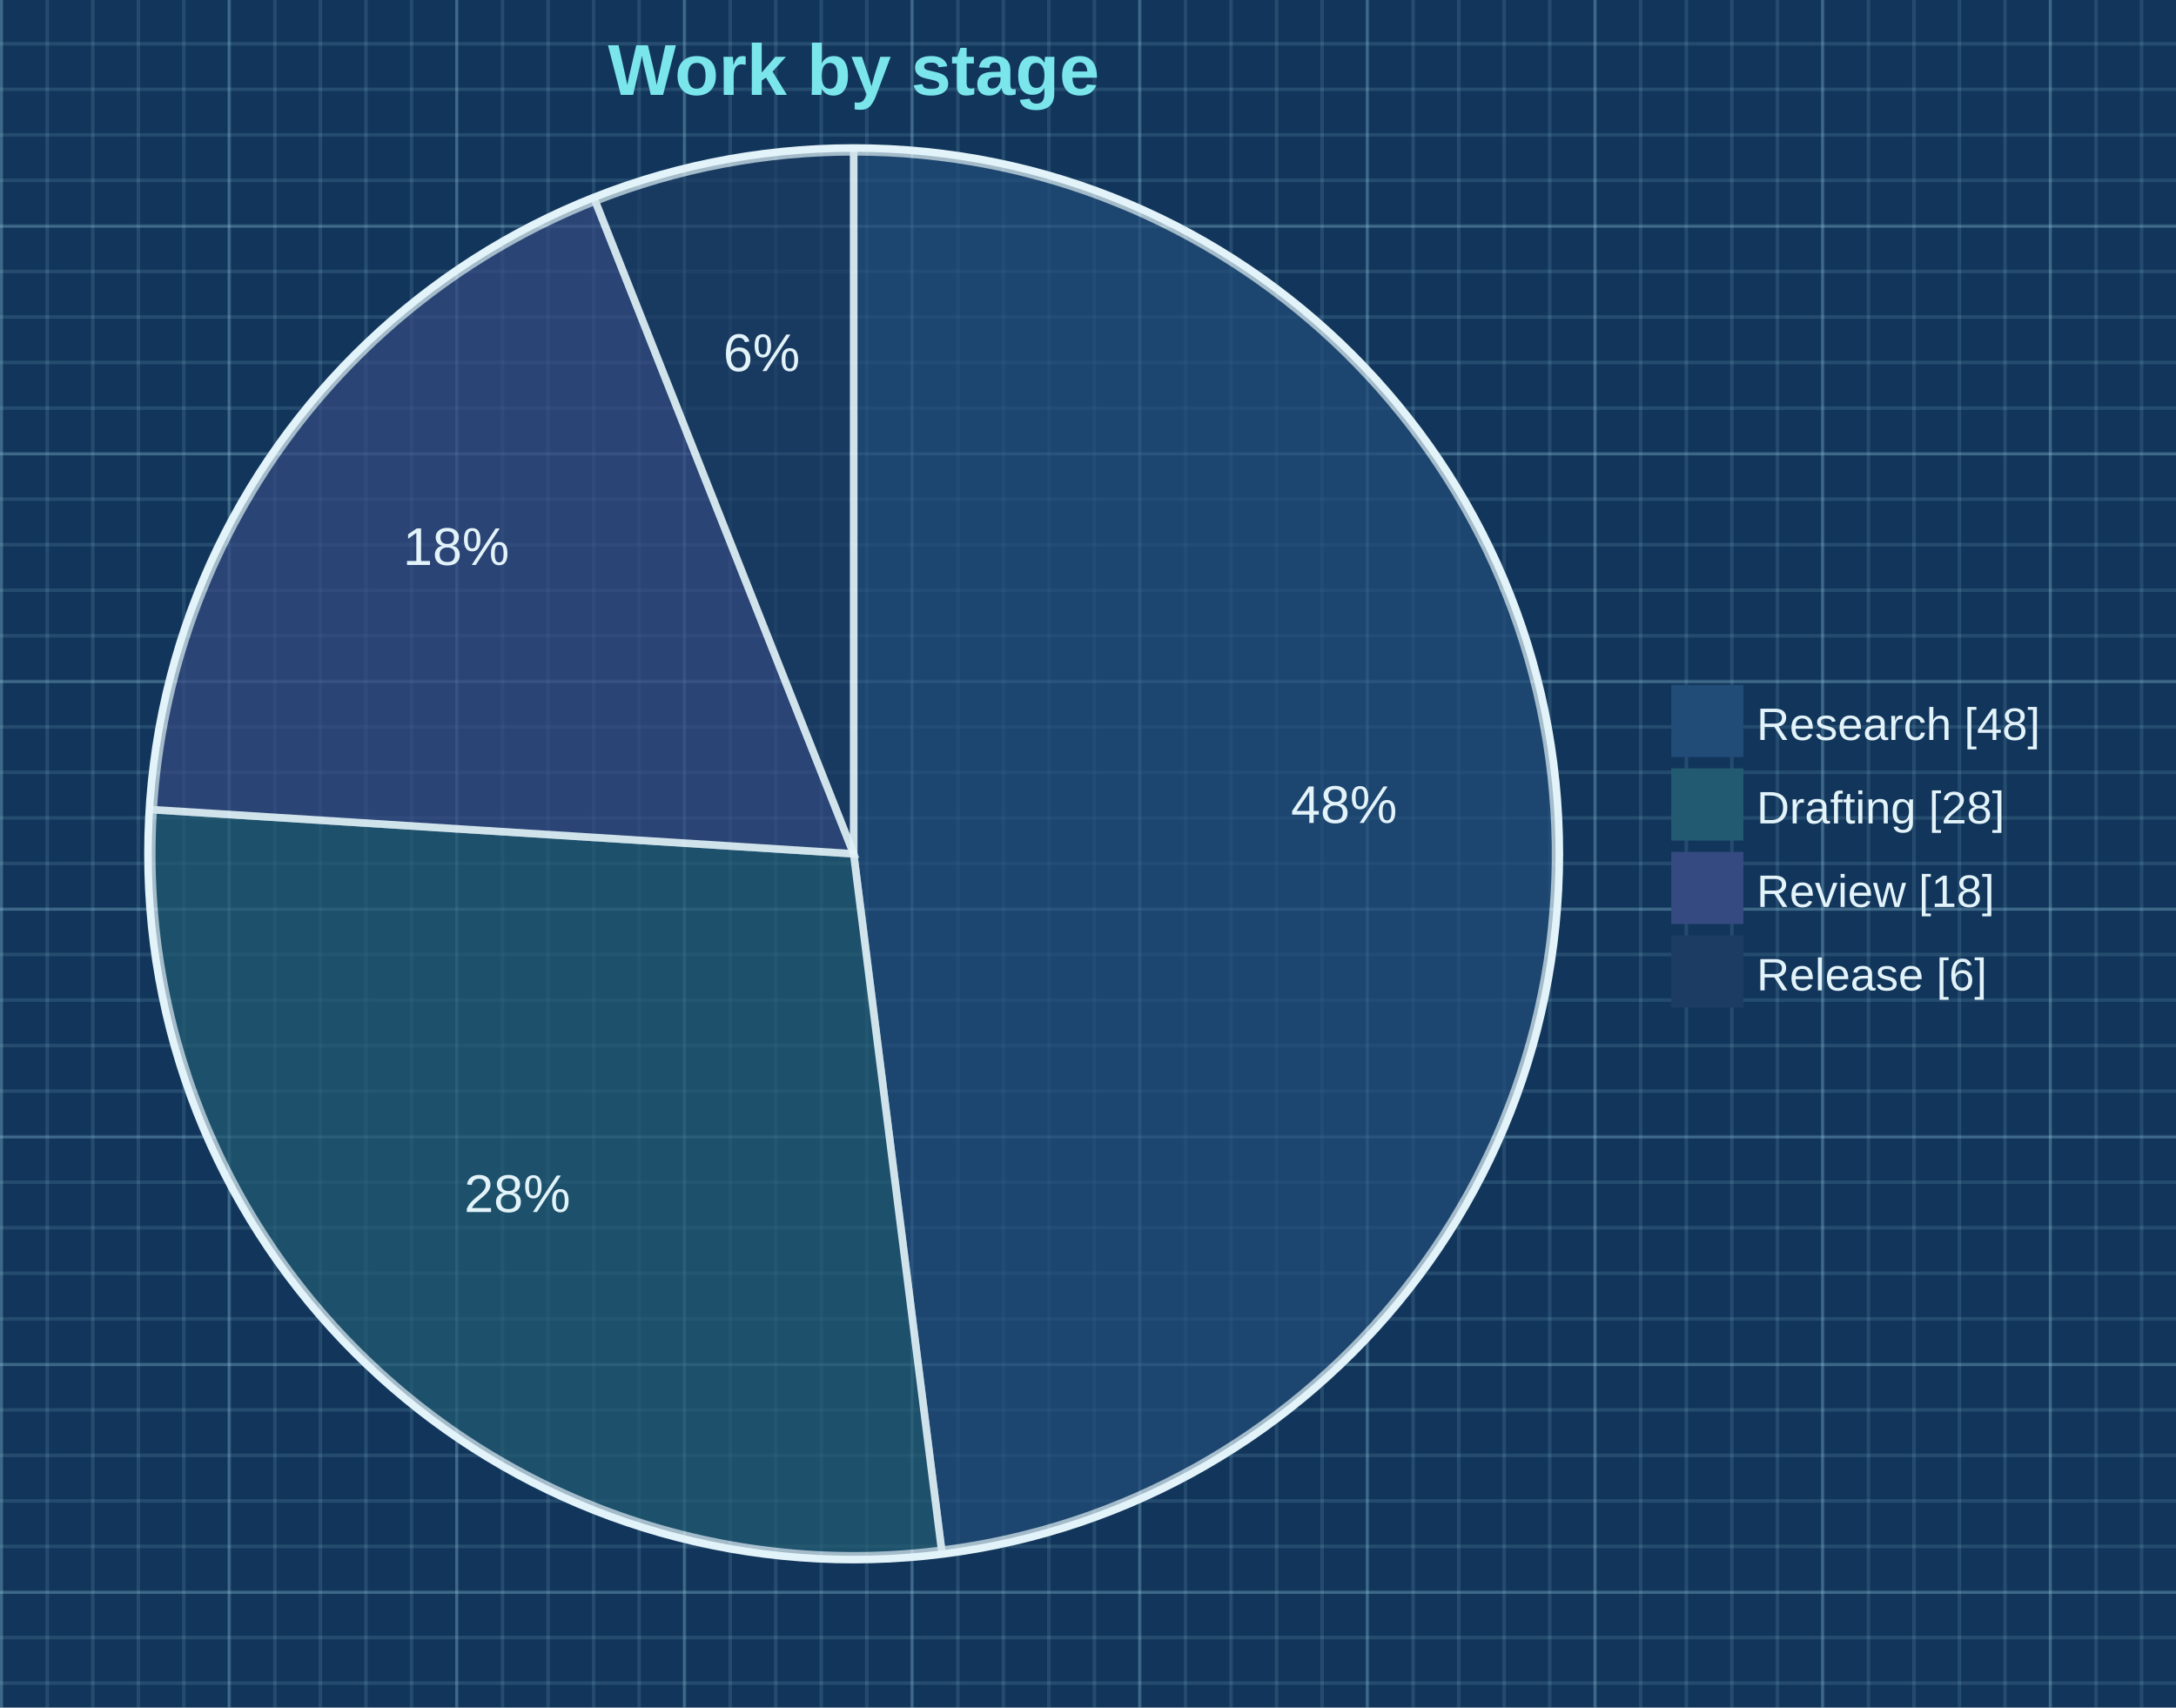
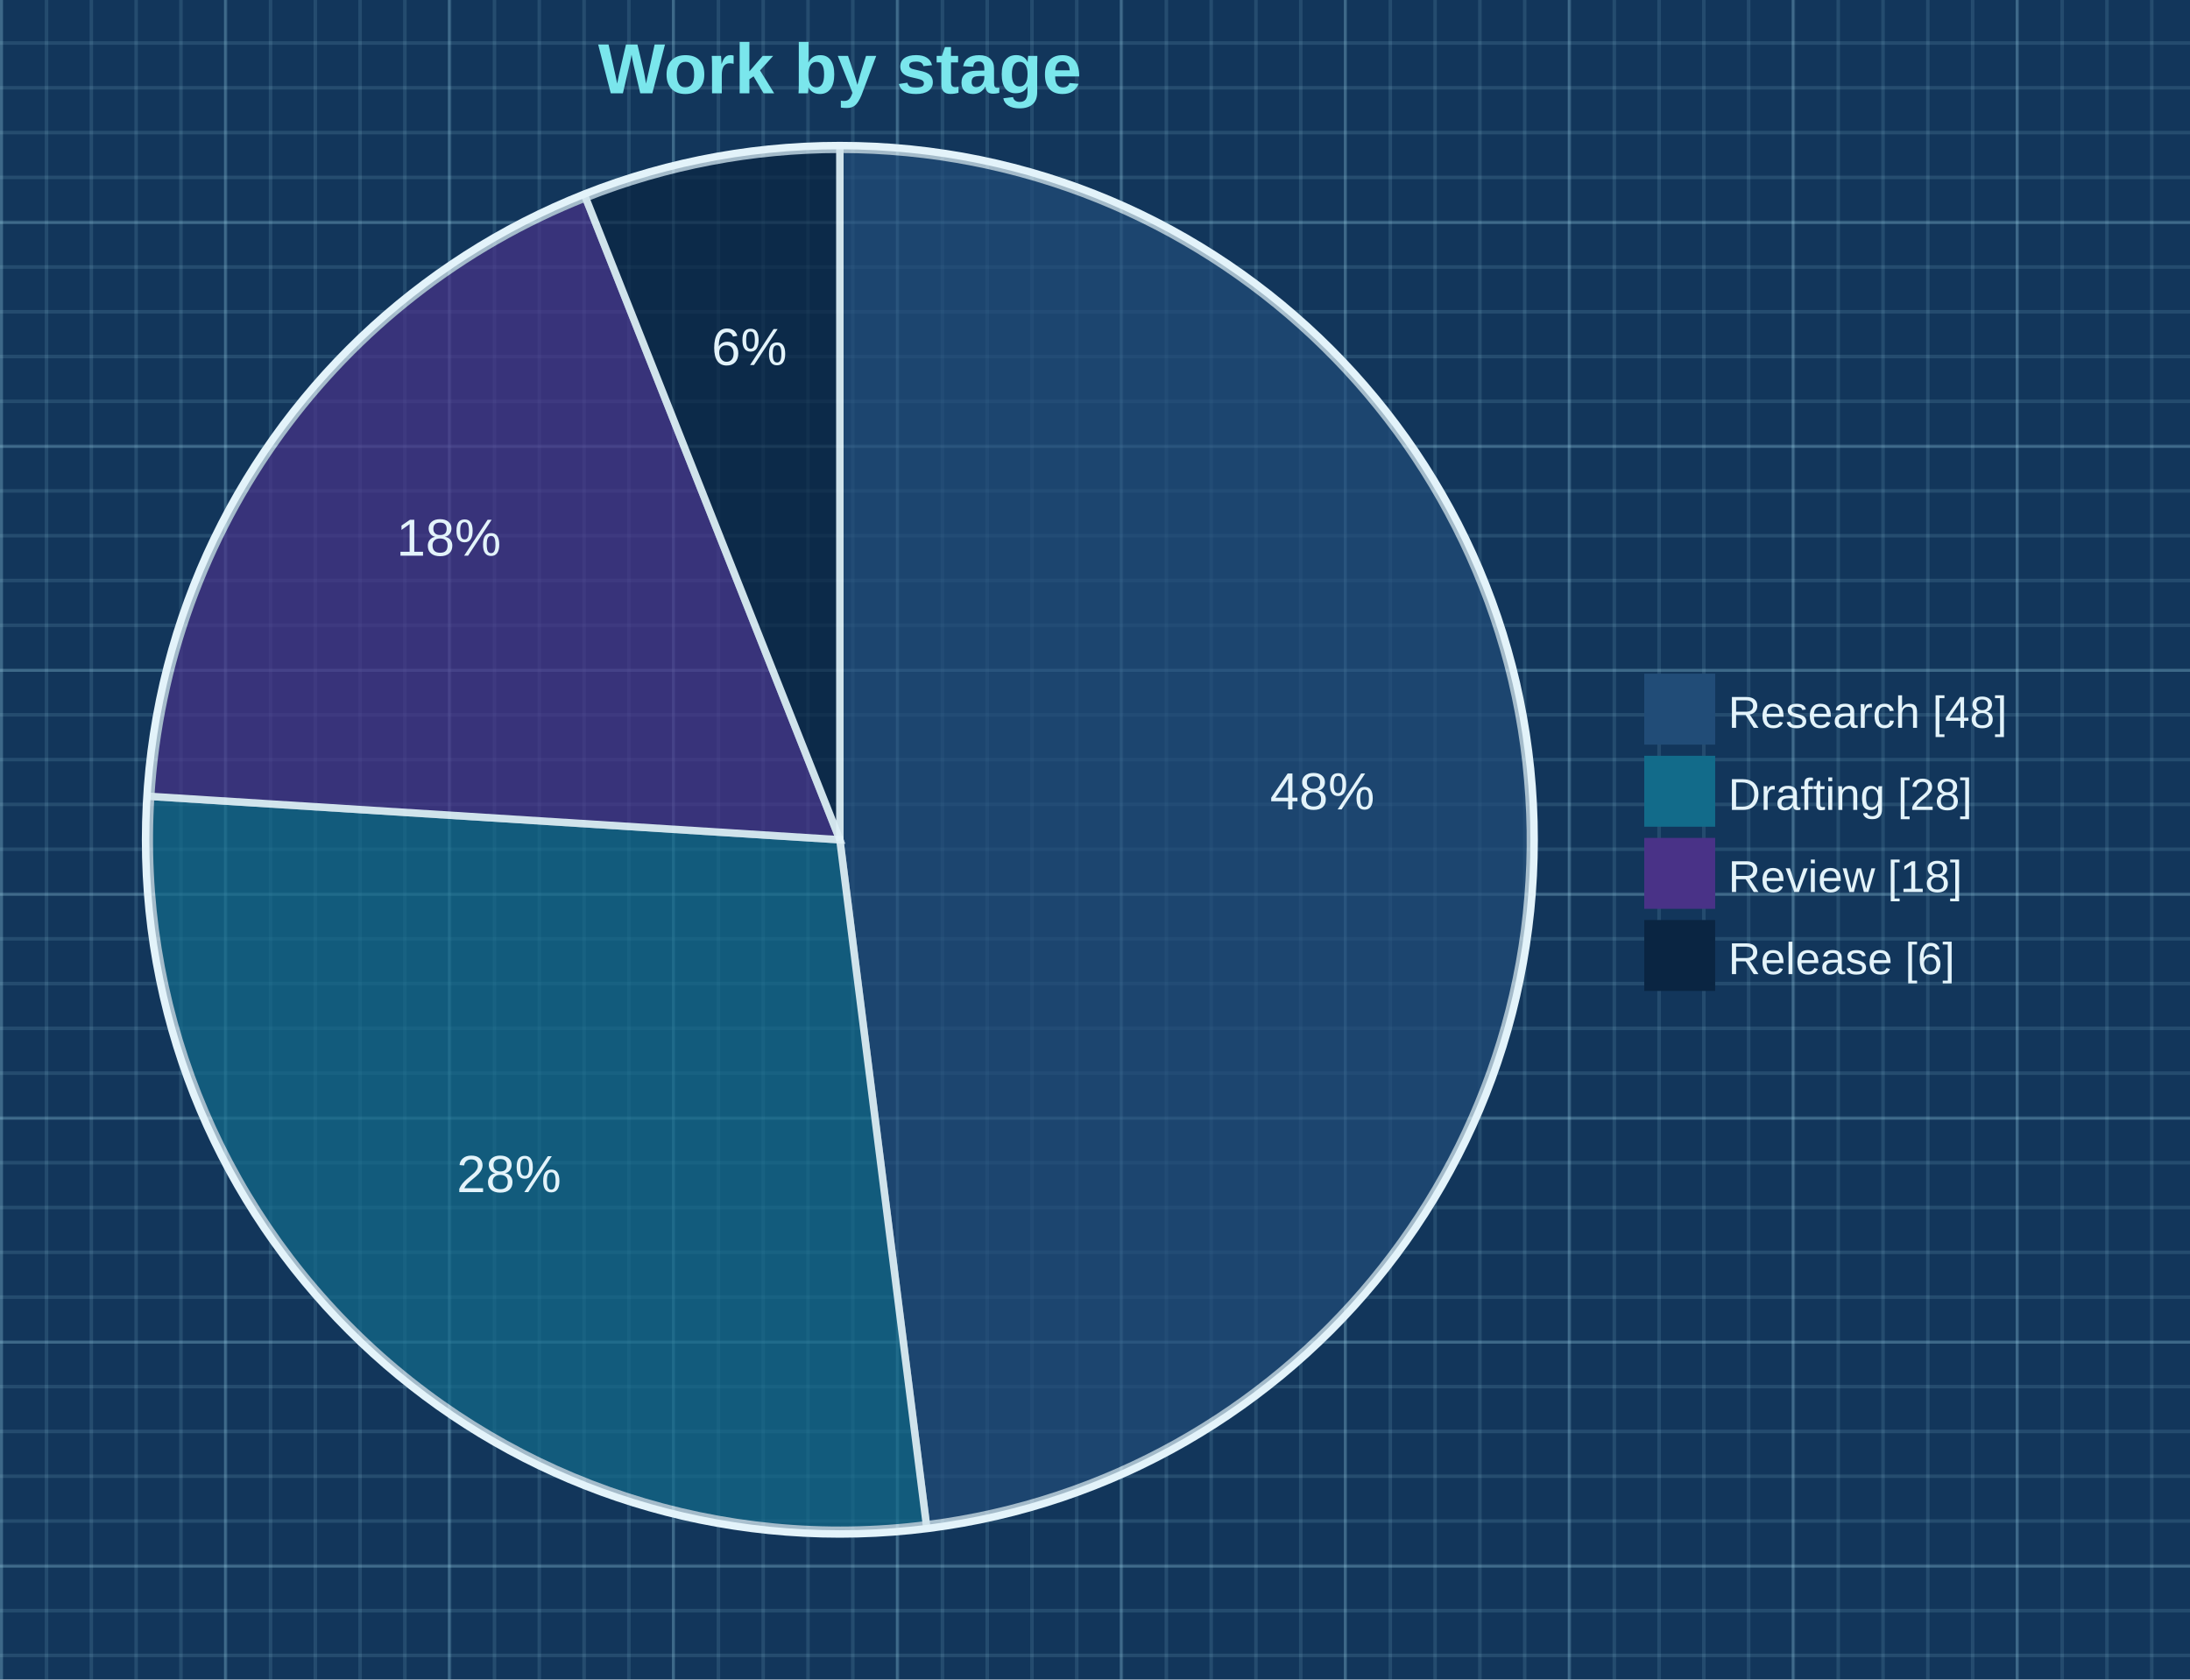
- <svg xmlns="http://www.w3.org/2000/svg" id="merman" width="100%" viewBox="0 0 573.529 450" style="max-width: 573.529px;" role="graphics-document document" aria-roledescription="pie">
-   <rect class="merman-theme-canvas-base" data-merman-theme-canvas="base" aria-hidden="true" pointer-events="none" x="0" y="0" width="573.529" height="450" fill="#12365B" />
+ <svg xmlns="http://www.w3.org/2000/svg" id="merman" width="100%" viewBox="0 0 586.707 450" style="max-width: 586.707px;" role="graphics-document document" aria-roledescription="pie">
+   <rect class="merman-theme-canvas-base" data-merman-theme-canvas="base" aria-hidden="true" pointer-events="none" x="0" y="0" width="586.707" height="450" fill="#12365B" />
  <defs>
    <linearGradient id="merman-merman-theme-canvas-layer-0-gradient" gradientUnits="userSpaceOnUse" x1="6" y1="12" x2="6" y2="0">
      <stop offset="0%" stop-color="rgba(152, 205, 228, 0.14)" />
      <stop offset="8.333%" stop-color="rgba(152, 205, 228, 0.14)" />
      <stop offset="8.333%" stop-color="rgba(152, 205, 228, 0)" />
      <stop offset="100%" stop-color="rgba(152, 205, 228, 0)" />
    </linearGradient>
    <pattern id="merman-merman-theme-canvas-layer-0-pattern" patternUnits="userSpaceOnUse" x="0" y="0" width="12" height="12">
      <rect x="0" y="0" width="12" height="12" fill="url(#merman-merman-theme-canvas-layer-0-gradient)" />
    </pattern>
  </defs>
  <g class="merman-theme-canvas-layer" data-merman-theme-canvas-layer="0" aria-hidden="true" pointer-events="none">
-     <rect x="0" y="0" width="573.529" height="450" fill="url(#merman-merman-theme-canvas-layer-0-pattern)" />
+     <rect x="0" y="0" width="586.707" height="450" fill="url(#merman-merman-theme-canvas-layer-0-pattern)" />
  </g>
  <defs>
    <linearGradient id="merman-merman-theme-canvas-layer-1-gradient" gradientUnits="userSpaceOnUse" x1="0" y1="6" x2="12" y2="6">
      <stop offset="0%" stop-color="rgba(152, 205, 228, 0.14)" />
      <stop offset="8.333%" stop-color="rgba(152, 205, 228, 0.14)" />
      <stop offset="8.333%" stop-color="rgba(152, 205, 228, 0)" />
      <stop offset="100%" stop-color="rgba(152, 205, 228, 0)" />
    </linearGradient>
    <pattern id="merman-merman-theme-canvas-layer-1-pattern" patternUnits="userSpaceOnUse" x="0" y="0" width="12" height="12">
      <rect x="0" y="0" width="12" height="12" fill="url(#merman-merman-theme-canvas-layer-1-gradient)" />
    </pattern>
  </defs>
  <g class="merman-theme-canvas-layer" data-merman-theme-canvas-layer="1" aria-hidden="true" pointer-events="none">
-     <rect x="0" y="0" width="573.529" height="450" fill="url(#merman-merman-theme-canvas-layer-1-pattern)" />
+     <rect x="0" y="0" width="586.707" height="450" fill="url(#merman-merman-theme-canvas-layer-1-pattern)" />
  </g>
  <defs>
    <linearGradient id="merman-merman-theme-canvas-layer-2-gradient" gradientUnits="userSpaceOnUse" x1="30" y1="60" x2="30" y2="0">
      <stop offset="0%" stop-color="rgba(152, 205, 228, 0.22)" />
      <stop offset="1%" stop-color="rgba(152, 205, 228, 0.22)" />
      <stop offset="1%" stop-color="rgba(152, 205, 228, 0)" />
      <stop offset="100%" stop-color="rgba(152, 205, 228, 0)" />
    </linearGradient>
    <pattern id="merman-merman-theme-canvas-layer-2-pattern" patternUnits="userSpaceOnUse" x="0" y="0" width="60" height="60">
      <rect x="0" y="0" width="60" height="60" fill="url(#merman-merman-theme-canvas-layer-2-gradient)" />
    </pattern>
  </defs>
  <g class="merman-theme-canvas-layer" data-merman-theme-canvas-layer="2" aria-hidden="true" pointer-events="none">
-     <rect x="0" y="0" width="573.529" height="450" fill="url(#merman-merman-theme-canvas-layer-2-pattern)" />
+     <rect x="0" y="0" width="586.707" height="450" fill="url(#merman-merman-theme-canvas-layer-2-pattern)" />
  </g>
  <defs>
    <linearGradient id="merman-merman-theme-canvas-layer-3-gradient" gradientUnits="userSpaceOnUse" x1="0" y1="30" x2="60" y2="30">
      <stop offset="0%" stop-color="rgba(152, 205, 228, 0.22)" />
      <stop offset="1%" stop-color="rgba(152, 205, 228, 0.22)" />
      <stop offset="1%" stop-color="rgba(152, 205, 228, 0)" />
      <stop offset="100%" stop-color="rgba(152, 205, 228, 0)" />
    </linearGradient>
    <pattern id="merman-merman-theme-canvas-layer-3-pattern" patternUnits="userSpaceOnUse" x="0" y="0" width="60" height="60">
      <rect x="0" y="0" width="60" height="60" fill="url(#merman-merman-theme-canvas-layer-3-gradient)" />
    </pattern>
  </defs>
  <g class="merman-theme-canvas-layer" data-merman-theme-canvas-layer="3" aria-hidden="true" pointer-events="none">
-     <rect x="0" y="0" width="573.529" height="450" fill="url(#merman-merman-theme-canvas-layer-3-pattern)" />
+     <rect x="0" y="0" width="586.707" height="450" fill="url(#merman-merman-theme-canvas-layer-3-pattern)" />
  </g>
  <style>#merman{font-family:"Avenir Next Condensed", "Arial Narrow", "Helvetica Neue", Arial, "Noto Sans CJK SC", sans-serif;font-size:16px;fill:#333;}@keyframes edge-animation-frame{from{stroke-dashoffset:0;}}@keyframes dash{to{stroke-dashoffset:0;}}#merman .edge-animation-slow{stroke-dasharray:9,5!important;stroke-dashoffset:900;animation:dash 50s linear infinite;stroke-linecap:round;}#merman .edge-animation-fast{stroke-dasharray:9,5!important;stroke-dashoffset:900;animation:dash 20s linear infinite;stroke-linecap:round;}#merman .error-icon{fill:#552222;}#merman .error-text{fill:#552222;stroke:#552222;}#merman .edge-thickness-normal{stroke-width:1px;}#merman .edge-thickness-thick{stroke-width:3.5px;}#merman .edge-pattern-solid{stroke-dasharray:0;}#merman .edge-thickness-invisible{stroke-width:0;fill:none;}#merman .edge-pattern-dashed{stroke-dasharray:3;}#merman .edge-pattern-dotted{stroke-dasharray:2;}#merman .marker{fill:#333333;stroke:#333333;}#merman .marker.cross{stroke:#333333;}#merman svg{font-family:"Avenir Next Condensed", "Arial Narrow", "Helvetica Neue", Arial, "Noto Sans CJK SC", sans-serif;font-size:16px;}#merman p{margin:0;}#merman .pieCircle{stroke:#E3F3FA;stroke-width:2px;opacity:0.7;}#merman .pieCircle.highlighted{scale:1.05;opacity:1;}#merman .pieCircle.highlightedOnHover:hover{transition-duration:250ms;scale:1.05;opacity:1;}#merman .pieOuterCircle{stroke:#E3F3FA;stroke-width:2px;fill:none;}#merman .pieTitleText{text-anchor:middle;font-size:19px;fill:#7AE6EC;font-family:"Avenir Next Condensed", "Arial Narrow", "Helvetica Neue", Arial, "Noto Sans CJK SC", sans-serif;font-weight:600;}#merman .slice{font-family:"Avenir Next Condensed", "Arial Narrow", "Helvetica Neue", Arial, "Noto Sans CJK SC", sans-serif;fill:#E3F3FA;font-size:14px;font-weight:500;}#merman .legend text{fill:#E3F3FA;font-family:"Avenir Next Condensed", "Arial Narrow", "Helvetica Neue", Arial, "Noto Sans CJK SC", sans-serif;font-size:12px;}#merman .node .neo-node{stroke:#9370DB;}#merman [data-look="neo"].node rect,#merman [data-look="neo"].cluster rect,#merman [data-look="neo"].node polygon{stroke:#9370DB;filter:drop-shadow(1px 2px 2px rgba(185, 185, 185, 1));}#merman [data-look="neo"].swimlane.cluster rect{filter:none;}#merman [data-look="neo"].node path{stroke:#9370DB;stroke-width:1px;}#merman [data-look="neo"].node .outer-path{filter:drop-shadow(1px 2px 2px rgba(185, 185, 185, 1));}#merman [data-look="neo"].node .neo-line path{stroke:#9370DB;filter:none;}#merman [data-look="neo"].node circle{stroke:#9370DB;filter:drop-shadow(1px 2px 2px rgba(185, 185, 185, 1));}#merman [data-look="neo"].node circle .state-start{fill:#000000;}#merman [data-look="neo"].icon-shape .icon{fill:#9370DB;filter:drop-shadow(1px 2px 2px rgba(185, 185, 185, 1));}#merman [data-look="neo"].icon-shape .icon-neo path{stroke:#9370DB;filter:drop-shadow(1px 2px 2px rgba(185, 185, 185, 1));}#merman :root{--mermaid-font-family:"Avenir Next Condensed", "Arial Narrow", "Helvetica Neue", Arial, "Noto Sans CJK SC", sans-serif;}</style>
  <g />
  <g transform="translate(225,225)">
    <g>
      <circle cx="0" cy="0" r="186" class="pieOuterCircle" />
      <path d="M0,-185A185,185,0,0,1,23.187,183.541L0,0Z" fill="#214C77" class="pieCircle" />
-       <path d="M23.187,183.541A185,185,0,0,1,-184.635,-11.616L0,0Z" fill="#225B71" class="pieCircle" />
-       <path d="M-184.635,-11.616A185,185,0,0,1,-68.103,-172.009L0,0Z" fill="#354A80" class="pieCircle" />
-       <path d="M-68.103,-172.009A185,185,0,0,1,0,-185L0,0Z" fill="#1D3C63" class="pieCircle" />
+       <path d="M23.187,183.541A185,185,0,0,1,-184.635,-11.616L0,0Z" fill="#126B8A" class="pieCircle" />
+       <path d="M-184.635,-11.616A185,185,0,0,1,-68.103,-172.009L0,0Z" fill="#493287" class="pieCircle" />
+       <path d="M-68.103,-172.009A185,185,0,0,1,0,-185L0,0Z" fill="#0A2542" class="pieCircle" />
      <text transform="translate(129.2445,-8.131372)" class="slice" style="text-anchor: middle;">48%</text>
      <text transform="translate(-88.64885,94.40144)" class="slice" style="text-anchor: middle;">28%</text>
      <text transform="translate(-104.7677,-76.11819)" class="slice" style="text-anchor: middle;">18%</text>
      <text transform="translate(-24.26588,-127.2062)" class="slice" style="text-anchor: middle;">6%</text>
    </g>
    <text x="0" y="-200" class="pieTitleText">Work by stage</text>
    <g class="legend" transform="translate(216,-44)">
      <rect width="18" height="18" style="fill: rgb(33, 76, 119); stroke: rgb(33, 76, 119);" />
      <text x="22" y="14">Research [48]</text>
    </g>
    <g class="legend" transform="translate(216,-22)">
-       <rect width="18" height="18" style="fill: rgb(34, 91, 113); stroke: rgb(34, 91, 113);" />
+       <rect width="18" height="18" style="fill: rgb(18, 107, 138); stroke: rgb(18, 107, 138);" />
      <text x="22" y="14">Drafting [28]</text>
    </g>
    <g class="legend" transform="translate(216,0)">
-       <rect width="18" height="18" style="fill: rgb(53, 74, 128); stroke: rgb(53, 74, 128);" />
+       <rect width="18" height="18" style="fill: rgb(73, 50, 135); stroke: rgb(73, 50, 135);" />
      <text x="22" y="14">Review [18]</text>
    </g>
    <g class="legend" transform="translate(216,22)">
-       <rect width="18" height="18" style="fill: rgb(29, 60, 99); stroke: rgb(29, 60, 99);" />
+       <rect width="18" height="18" style="fill: rgb(10, 37, 66); stroke: rgb(10, 37, 66);" />
      <text x="22" y="14">Release [6]</text>
    </g>
  </g>
</svg>
